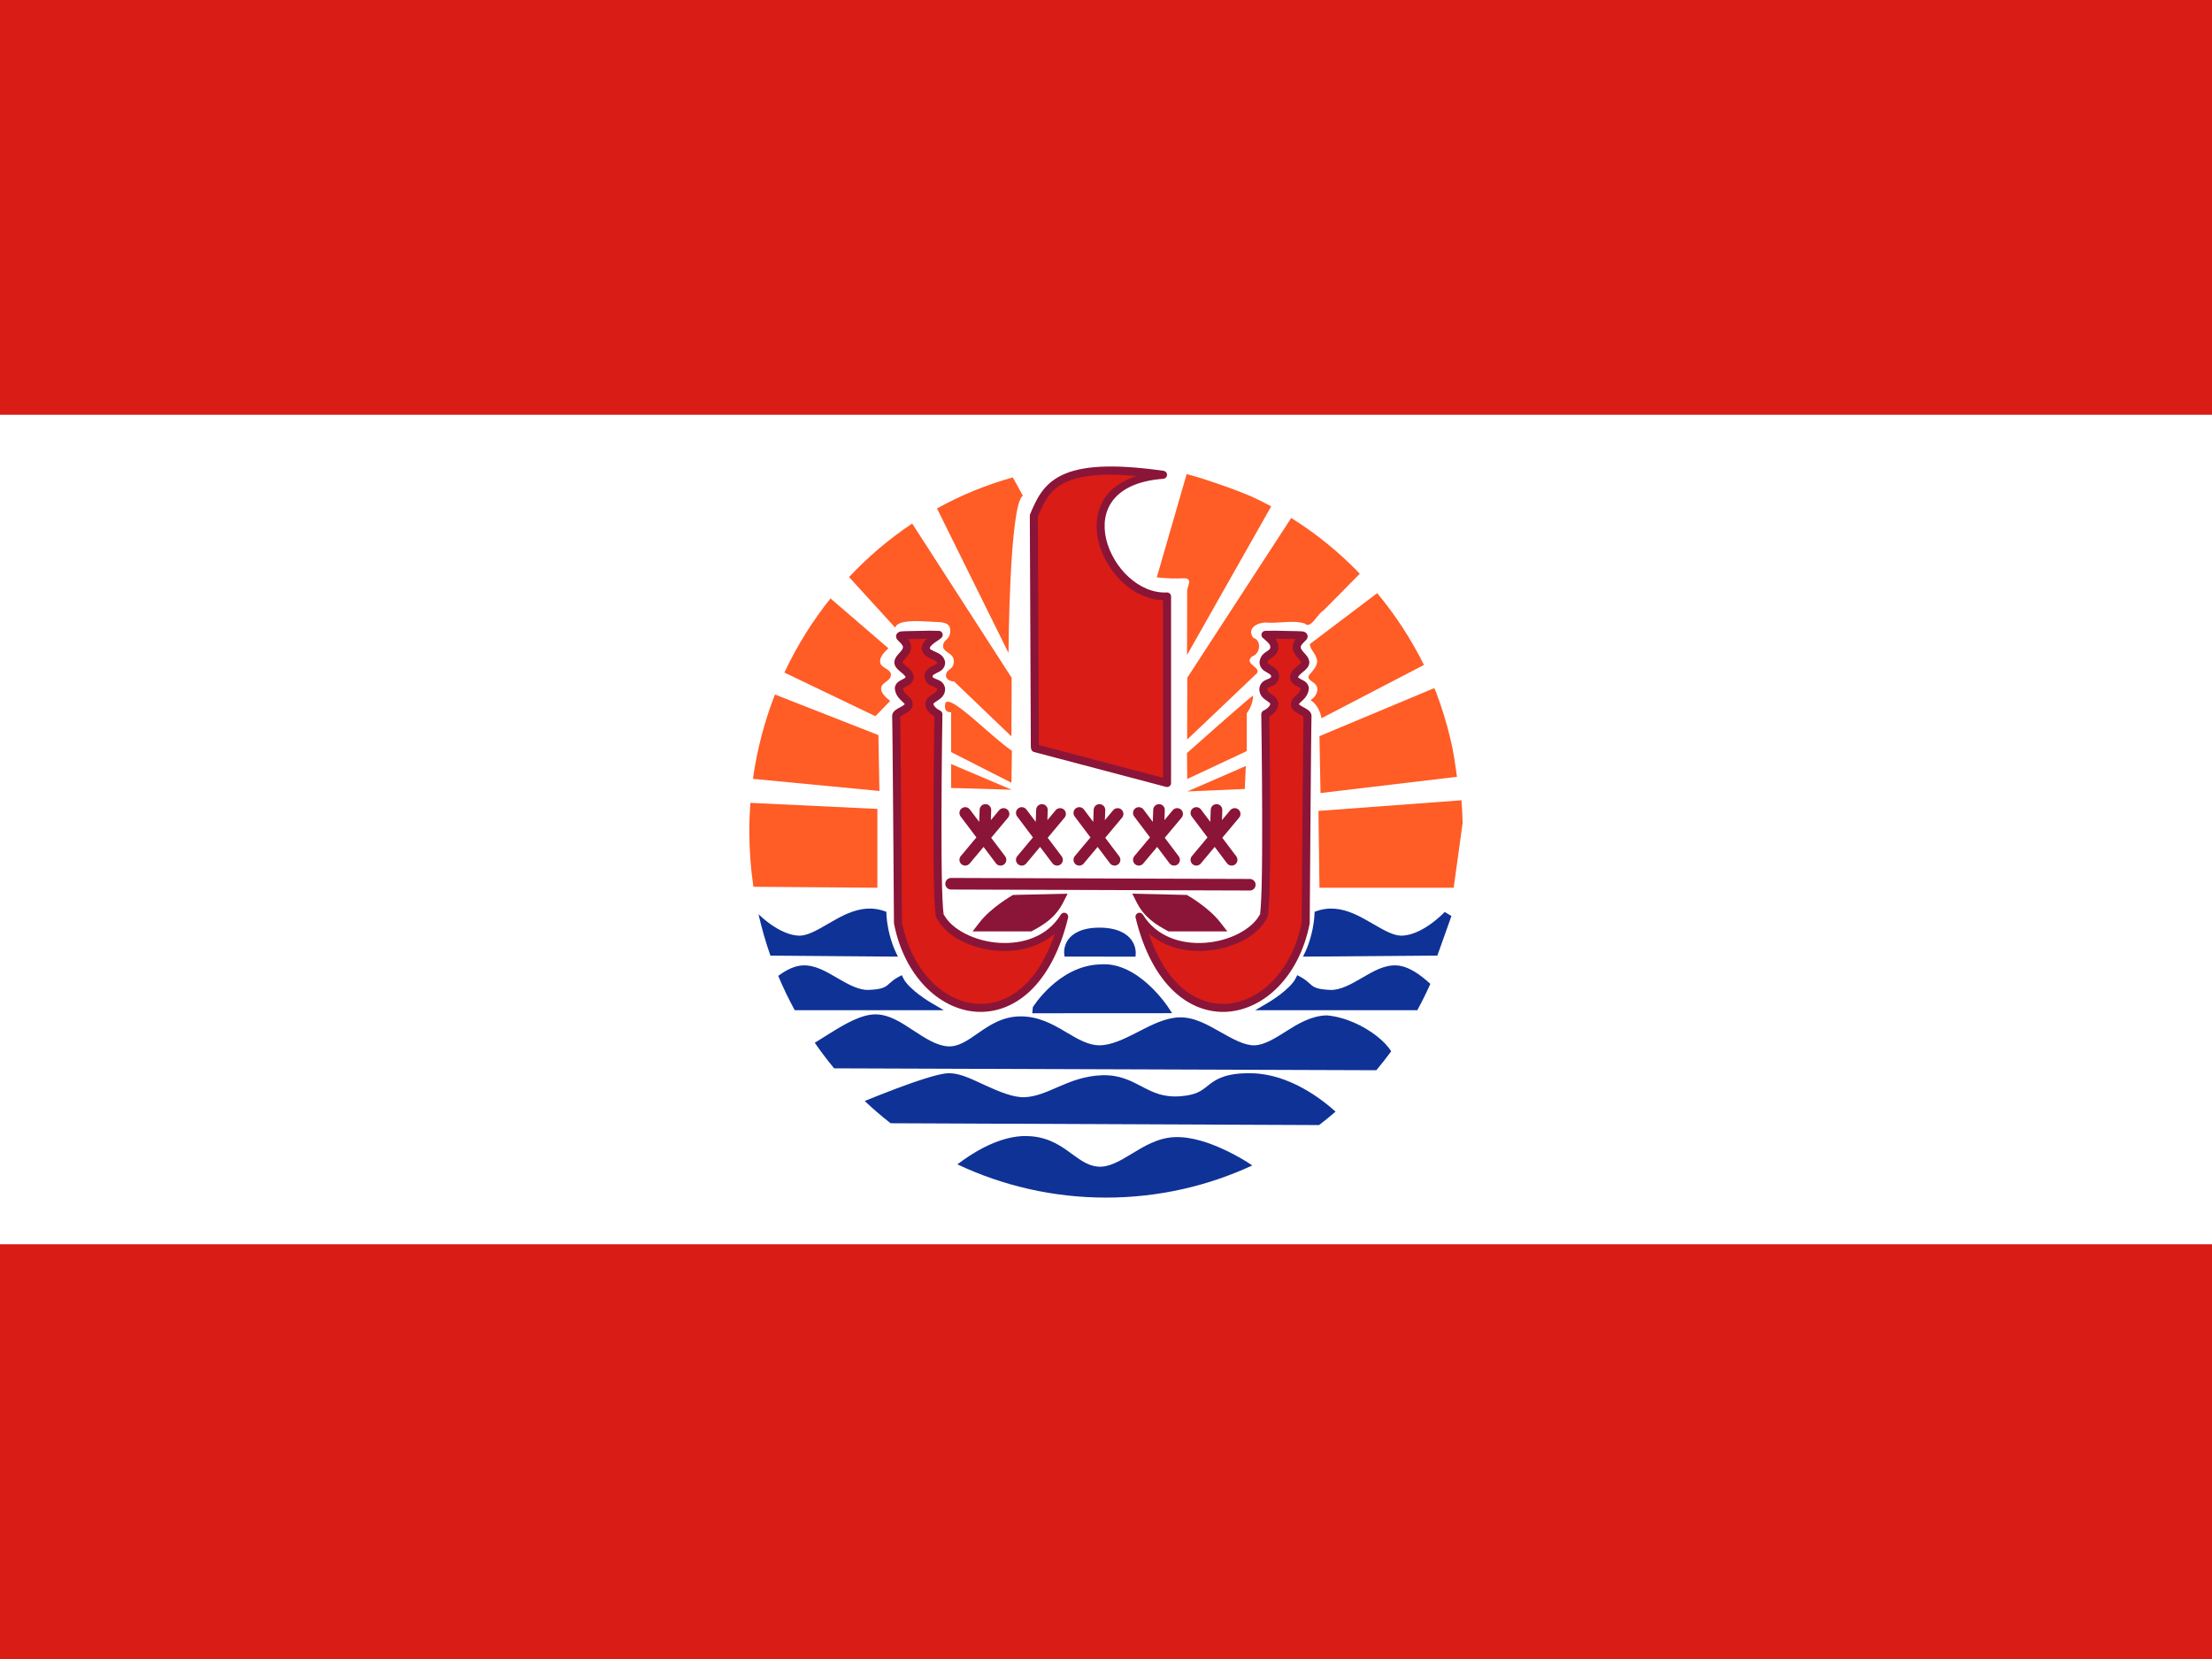
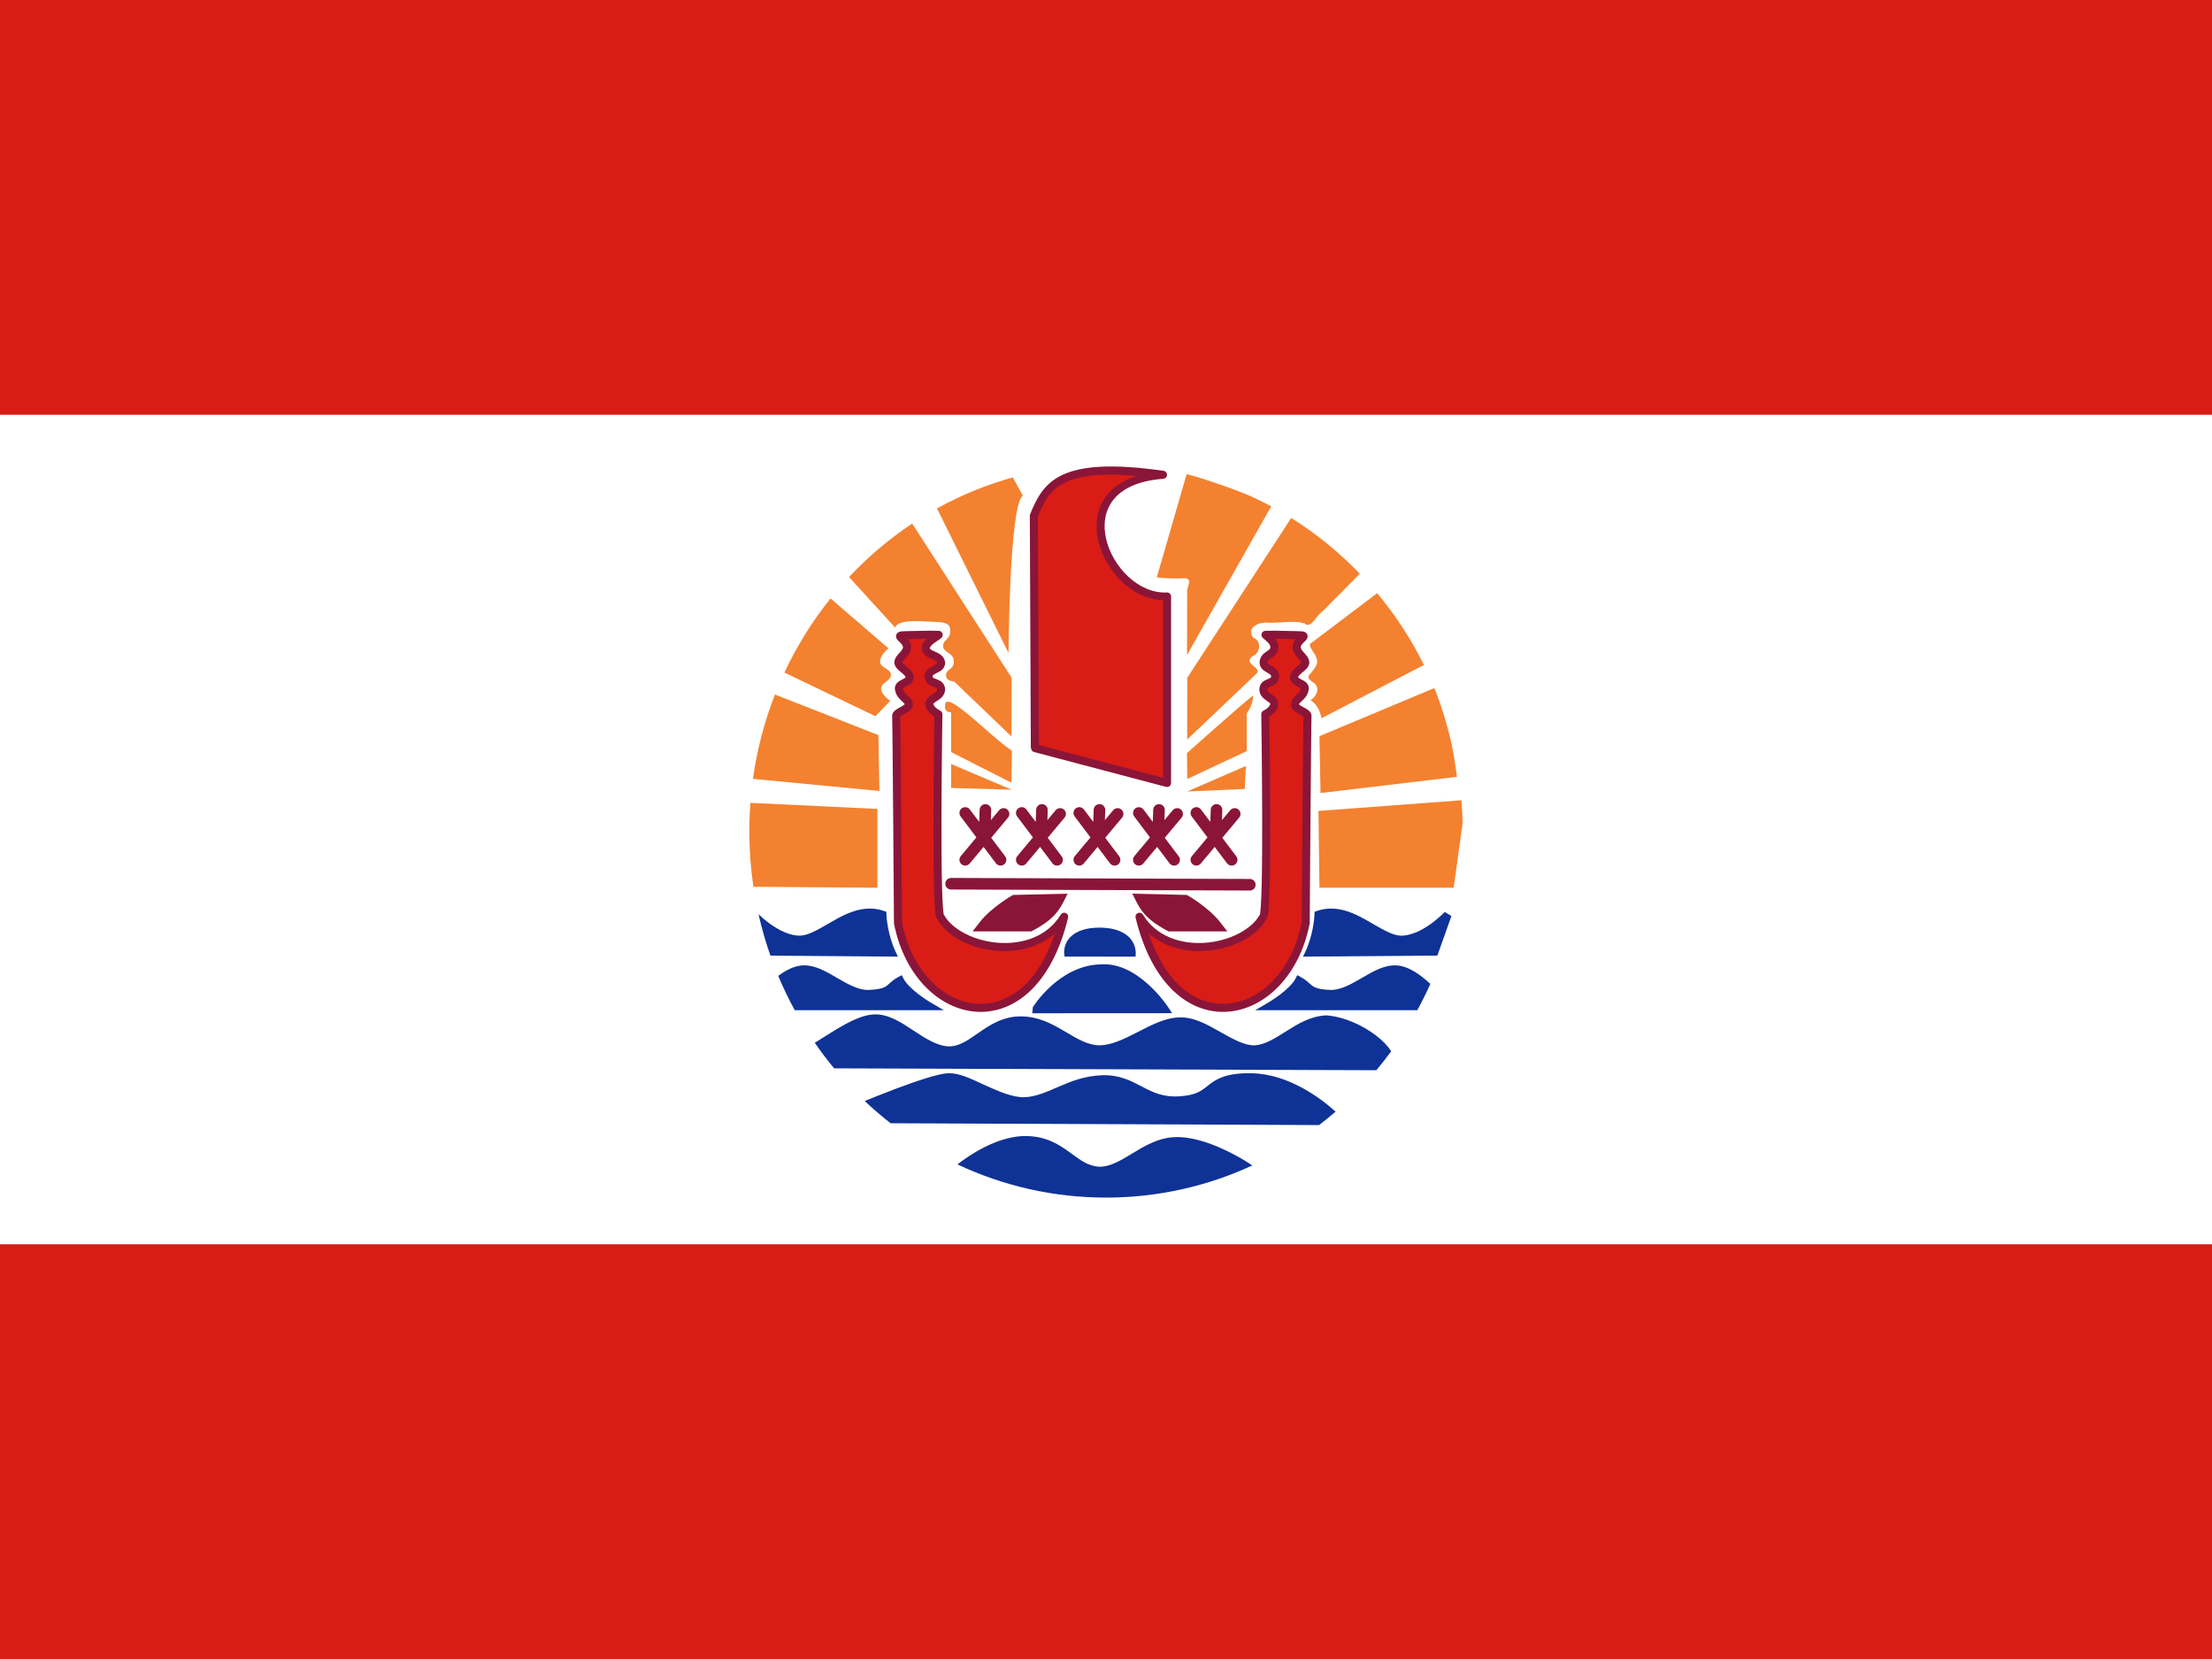
<svg xmlns="http://www.w3.org/2000/svg" width="160" height="120" viewBox="0 0 160 120" fill="none">
  <g clip-path="url(#clip0_354_495)">
    <path d="M0 0H160V120H0V0Z" fill="#D91C16" />
    <path d="M0 30H160V90H0V30Z" fill="white" />
-     <path d="M67.776 36.777L72.947 47.228C72.947 47.228 73.012 36.435 73.987 35.856L73.259 34.532C71.333 35.067 69.496 35.824 67.776 36.777Z" fill="#FF5C26" />
-     <path d="M65.98 37.87L73.176 49.025L73.158 53.264L69.015 49.296C69.015 49.296 68.425 49.274 68.427 48.858C68.429 48.623 68.552 48.527 68.684 48.425C68.834 48.308 68.994 48.184 68.994 47.838C68.994 47.494 68.774 47.344 68.569 47.204C68.387 47.08 68.217 46.964 68.217 46.727C68.217 46.497 68.324 46.393 68.442 46.279C68.582 46.144 68.735 45.996 68.735 45.603C68.735 45.017 68.197 44.999 67.447 44.974C67.274 44.969 67.09 44.962 66.898 44.949C65.876 44.877 64.873 44.946 64.751 45.398L61.415 41.74C62.785 40.279 64.316 38.979 65.98 37.87Z" fill="#FF5C26" />
-     <path d="M85.833 34.298L83.674 41.761C84.347 41.841 85.027 41.862 85.704 41.825C86.118 41.86 86.031 42.135 85.944 42.414C85.902 42.545 85.861 42.677 85.871 42.785L85.862 47.377C87.891 43.793 89.92 40.209 91.949 36.626C91.468 36.367 90.979 36.124 90.481 35.896C89.53 35.491 88.554 35.146 87.574 34.82C87.079 34.646 86.578 34.492 86.072 34.356C85.992 34.337 85.912 34.317 85.833 34.298Z" fill="#FF5C26" />
-     <path d="M93.397 37.466L85.88 49.021L85.871 53.492C86.51 52.884 87.15 52.277 87.79 51.671L87.792 51.669L87.795 51.666C88.838 50.678 89.88 49.69 90.918 48.696C91.06 48.495 90.874 48.34 90.684 48.181C90.448 47.984 90.205 47.78 90.572 47.476C91.173 47.287 91.275 46.315 90.642 46.129C90.121 45.363 91.114 44.957 91.74 45.041C92.057 45.055 92.377 45.034 92.698 45.013C93.259 44.976 93.82 44.939 94.362 45.093C94.663 45.381 94.949 45.021 95.236 44.659C95.397 44.456 95.559 44.253 95.724 44.162L95.954 43.931C96.757 43.123 97.561 42.314 98.357 41.497C96.874 39.955 95.209 38.599 93.397 37.466Z" fill="#FF5C26" />
-     <path d="M99.616 42.904L94.744 46.589C94.749 46.794 94.868 46.972 94.987 47.151C95.077 47.286 95.167 47.421 95.21 47.568C95.412 47.993 95.083 48.375 94.809 48.693C94.771 48.736 94.735 48.778 94.701 48.819C94.536 49.046 94.746 49.192 94.938 49.326C95.012 49.378 95.083 49.428 95.129 49.48C95.49 49.85 95.175 50.43 94.791 50.645C95.254 50.922 95.488 51.441 95.59 51.951L102.999 48.097C102.07 46.227 100.932 44.485 99.616 42.904Z" fill="#FF5C26" />
-     <path d="M105.711 57.886L95.367 58.656L95.44 64.212L105.149 64.212L105.795 59.531C105.783 58.978 105.755 58.43 105.711 57.886Z" fill="#FF5C26" />
-     <path d="M54.496 64.143L63.465 64.212V58.512L54.277 58.073C54.227 58.749 54.201 59.432 54.201 60.122C54.201 61.489 54.302 62.831 54.496 64.143Z" fill="#FF5C26" />
-     <path d="M54.462 56.336L63.611 57.213L63.538 53.172L56.055 50.237C55.299 52.168 54.758 54.211 54.462 56.336Z" fill="#FF5C26" />
-     <path d="M60.073 43.287C58.764 44.922 57.641 46.72 56.738 48.647L63.318 51.804L64.392 50.696C64.392 50.696 63.7 50.225 63.735 49.792C63.741 49.577 63.908 49.452 64.078 49.324C64.256 49.191 64.437 49.054 64.443 48.812C64.45 48.591 64.254 48.468 64.056 48.344C63.862 48.222 63.666 48.1 63.662 47.882C63.61 47.407 64.267 46.898 64.267 46.898L60.073 43.287Z" fill="#FF5C26" />
-     <path d="M68.796 51.513V54.399L73.158 56.617L73.194 54.309C72.645 53.936 71.919 53.303 71.197 52.673C69.778 51.435 68.374 50.211 68.358 51.008C68.285 51.585 68.796 51.513 68.796 51.513Z" fill="#FF5C26" />
-     <path d="M68.796 56.996V55.264L73.176 57.122L68.796 56.996Z" fill="#FF5C26" />
-     <path d="M105.386 56.188C105.263 55.286 105.135 54.386 104.926 53.502C104.646 52.318 104.289 51.153 103.855 50.017C103.839 49.974 103.818 49.933 103.798 49.892C103.778 49.853 103.758 49.814 103.743 49.773L95.44 53.248L95.516 57.362L105.386 56.188Z" fill="#FF5C26" />
-     <path d="M90.04 57.068L90.113 55.408L85.879 57.248L90.04 57.068Z" fill="#FF5C26" />
-     <path d="M85.858 54.471C85.858 54.471 89.8 50.954 90.639 50.304C90.639 51.026 90.183 51.585 90.183 51.585V54.327L85.876 56.347L85.858 54.471Z" fill="#FF5C26" />
+     <path d="M67.776 36.777L72.947 47.228C72.947 47.228 73.012 36.435 73.987 35.856L73.259 34.532C71.333 35.067 69.496 35.824 67.776 36.777Z" fill="#F4812F" />
+     <path d="M65.98 37.87L73.176 49.025L73.158 53.264L69.015 49.296C69.015 49.296 68.425 49.274 68.427 48.858C68.429 48.623 68.552 48.527 68.684 48.425C68.834 48.308 68.994 48.184 68.994 47.838C68.994 47.494 68.774 47.344 68.569 47.204C68.387 47.08 68.217 46.964 68.217 46.727C68.217 46.497 68.324 46.393 68.442 46.279C68.582 46.144 68.735 45.996 68.735 45.603C68.735 45.017 68.197 44.999 67.447 44.974C67.274 44.969 67.09 44.962 66.898 44.949C65.876 44.877 64.873 44.946 64.751 45.398L61.415 41.74C62.785 40.279 64.316 38.979 65.98 37.87Z" fill="#F4812F" />
+     <path d="M85.833 34.298L83.674 41.761C84.347 41.841 85.027 41.862 85.704 41.825C86.118 41.86 86.031 42.135 85.944 42.414C85.902 42.545 85.861 42.677 85.871 42.785L85.862 47.377C87.891 43.793 89.92 40.209 91.949 36.626C91.468 36.367 90.979 36.124 90.481 35.896C89.53 35.491 88.554 35.146 87.574 34.82C87.079 34.646 86.578 34.492 86.072 34.356C85.992 34.337 85.912 34.317 85.833 34.298Z" fill="#F4812F" />
+     <path d="M93.397 37.466L85.88 49.021L85.871 53.492C86.51 52.884 87.15 52.277 87.79 51.671L87.792 51.669L87.795 51.666C88.838 50.678 89.88 49.69 90.918 48.696C91.06 48.495 90.874 48.34 90.684 48.181C90.448 47.984 90.205 47.78 90.572 47.476C91.173 47.287 91.275 46.315 90.642 46.129C90.121 45.363 91.114 44.957 91.74 45.041C92.057 45.055 92.377 45.034 92.698 45.013C93.259 44.976 93.82 44.939 94.362 45.093C94.663 45.381 94.949 45.021 95.236 44.659C95.397 44.456 95.559 44.253 95.724 44.162L95.954 43.931C96.757 43.123 97.561 42.314 98.357 41.497C96.874 39.955 95.209 38.599 93.397 37.466Z" fill="#F4812F" />
+     <path d="M99.616 42.904L94.744 46.589C94.749 46.794 94.868 46.972 94.987 47.151C95.077 47.286 95.167 47.421 95.21 47.568C95.412 47.993 95.083 48.375 94.809 48.693C94.771 48.736 94.735 48.778 94.701 48.819C94.536 49.046 94.746 49.192 94.938 49.326C95.012 49.378 95.083 49.428 95.129 49.48C95.49 49.85 95.175 50.43 94.791 50.645C95.254 50.922 95.488 51.441 95.59 51.951L102.999 48.097C102.07 46.227 100.932 44.485 99.616 42.904Z" fill="#F4812F" />
+     <path d="M105.711 57.886L95.367 58.656L95.44 64.212L105.149 64.212L105.795 59.531C105.783 58.978 105.755 58.43 105.711 57.886Z" fill="#F4812F" />
+     <path d="M54.496 64.143L63.465 64.212V58.512L54.277 58.073C54.227 58.749 54.201 59.432 54.201 60.122C54.201 61.489 54.302 62.831 54.496 64.143Z" fill="#F4812F" />
+     <path d="M54.462 56.336L63.611 57.213L63.538 53.172L56.055 50.237C55.299 52.168 54.758 54.211 54.462 56.336Z" fill="#F4812F" />
+     <path d="M60.073 43.287C58.764 44.922 57.641 46.72 56.738 48.647L63.318 51.804L64.392 50.696C64.392 50.696 63.7 50.225 63.735 49.792C63.741 49.577 63.908 49.452 64.078 49.324C64.256 49.191 64.437 49.054 64.443 48.812C64.45 48.591 64.254 48.468 64.056 48.344C63.862 48.222 63.666 48.1 63.662 47.882C63.61 47.407 64.267 46.898 64.267 46.898L60.073 43.287Z" fill="#F4812F" />
+     <path d="M68.796 51.513V54.399L73.158 56.617L73.194 54.309C72.645 53.936 71.919 53.303 71.197 52.673C69.778 51.435 68.374 50.211 68.358 51.008C68.285 51.585 68.796 51.513 68.796 51.513Z" fill="#F4812F" />
+     <path d="M68.796 56.996V55.264L73.176 57.122L68.796 56.996Z" fill="#F4812F" />
+     <path d="M105.386 56.188C105.263 55.286 105.135 54.386 104.926 53.502C104.646 52.318 104.289 51.153 103.855 50.017C103.839 49.974 103.818 49.933 103.798 49.892C103.778 49.853 103.758 49.814 103.743 49.773L95.44 53.248L95.516 57.362L105.386 56.188Z" fill="#F4812F" />
+     <path d="M90.04 57.068L90.113 55.408L85.879 57.248L90.04 57.068Z" fill="#F4812F" />
+     <path d="M85.858 54.471C85.858 54.471 89.8 50.954 90.639 50.304C90.639 51.026 90.183 51.585 90.183 51.585V54.327L85.876 56.347L85.858 54.471Z" fill="#F4812F" />
    <path d="M90.583 84.3C87.354 85.794 83.772 86.625 80.001 86.625C76.165 86.625 72.524 85.765 69.252 84.222C70.162 83.525 71.997 82.286 73.937 82.176C74.01 82.172 74.074 82.173 74.13 82.174C74.154 82.175 74.177 82.175 74.198 82.175C75.592 82.175 76.518 82.735 77.271 83.276C77.36 83.34 77.446 83.403 77.531 83.465C78.165 83.928 78.702 84.32 79.409 84.384C80.191 84.454 80.972 83.997 81.865 83.454L81.892 83.438C82.779 82.898 83.77 82.295 84.987 82.251C86.209 82.207 87.517 82.679 88.536 83.15C89.554 83.621 90.287 84.105 90.287 84.105L90.583 84.3Z" fill="#0F3296" />
    <path d="M95.413 81.379L64.418 81.247C63.77 80.741 63.145 80.204 62.547 79.639C63.031 79.44 63.87 79.102 64.78 78.759C65.49 78.492 66.245 78.222 66.914 78.013C67.583 77.804 68.152 77.653 68.562 77.632C69.303 77.593 70.122 77.973 70.985 78.374L70.987 78.375C71.093 78.424 71.201 78.474 71.308 78.523C72.29 78.972 73.306 79.395 74.115 79.363C74.9 79.332 75.623 79.018 76.435 78.666L76.602 78.593C77.484 78.212 78.478 77.813 79.738 77.775C80.965 77.739 81.789 78.171 82.551 78.57L82.646 78.62C83.435 79.032 84.171 79.394 85.417 79.292C86.523 79.201 86.892 78.908 87.333 78.558L87.334 78.557C87.394 78.51 87.455 78.461 87.519 78.412C88.06 77.999 88.8 77.594 90.557 77.632C93.269 77.689 95.613 79.51 96.606 80.407C96.218 80.743 95.82 81.067 95.413 81.379Z" fill="#0F3296" />
    <path d="M99.555 77.412L60.334 77.276C59.842 76.682 59.375 76.065 58.935 75.427C59.116 75.317 59.316 75.191 59.529 75.056C59.712 74.941 59.904 74.819 60.103 74.697C61.133 74.06 62.302 73.373 63.321 73.373C64.302 73.373 65.169 73.945 66.008 74.498L66.044 74.521C66.895 75.081 67.721 75.619 68.527 75.683C69.295 75.743 69.945 75.291 70.726 74.746L70.784 74.706C71.592 74.143 72.536 73.517 73.834 73.517C75.122 73.517 76.129 74.077 77.019 74.603L77.127 74.667C77.973 75.168 78.719 75.609 79.527 75.609C80.377 75.609 81.313 75.154 82.279 74.659L82.406 74.593C83.332 74.117 84.285 73.628 85.283 73.59C86.34 73.549 87.323 74.107 88.242 74.629L88.257 74.638C89.181 75.162 90.046 75.641 90.757 75.61C91.471 75.579 92.208 75.115 93.024 74.601L93.07 74.572C93.904 74.046 94.828 73.485 95.943 73.445L95.96 73.445L95.978 73.446C97.296 73.561 98.626 74.196 99.571 74.932C100.028 75.287 100.396 75.665 100.626 76.047C100.283 76.514 99.926 76.97 99.555 77.412Z" fill="#0F3296" />
    <path d="M55.727 69.123C55.386 68.151 55.098 67.153 54.867 66.132C55.045 66.302 55.354 66.58 55.741 66.854C56.363 67.296 57.178 67.707 57.905 67.676C58.462 67.652 59.138 67.261 59.894 66.824C60.087 66.712 60.285 66.598 60.487 66.486C61.235 66.071 62.075 65.697 62.987 65.72C63.292 65.727 63.604 65.778 63.924 65.887L64.111 65.951L64.12 66.148C64.19 67.596 64.75 68.778 64.75 68.778L64.949 69.196L55.727 69.123Z" fill="#0F3296" />
    <path d="M57.484 73.07C57.046 72.268 56.648 71.44 56.291 70.589C56.838 70.181 57.444 69.859 58.061 69.83C58.927 69.79 59.716 70.249 60.476 70.692L60.585 70.756C61.379 71.217 62.141 71.635 62.847 71.603C63.643 71.568 63.922 71.454 64.124 71.314C64.192 71.266 64.258 71.207 64.332 71.139C64.48 71.006 64.662 70.841 64.966 70.677L65.227 70.536L65.362 70.802C65.541 71.155 66.039 71.617 66.492 71.957C66.945 72.297 67.343 72.53 67.343 72.53L68.267 73.07H57.484Z" fill="#0F3296" />
    <path d="M103.461 71.167C103.171 71.816 102.856 72.45 102.518 73.07H90.793L91.718 72.53C91.718 72.53 92.116 72.297 92.569 71.957C93.022 71.617 93.521 71.155 93.699 70.802L93.834 70.536L94.096 70.677C94.399 70.841 94.581 71.006 94.728 71.139C94.803 71.207 94.868 71.266 94.936 71.314C95.139 71.454 95.418 71.568 96.214 71.603C96.92 71.635 97.683 71.217 98.476 70.756L98.585 70.692C99.345 70.249 100.134 69.79 101 69.83C101.892 69.872 102.759 70.524 103.461 71.167Z" fill="#0F3296" />
    <path d="M95.275 65.887C95.595 65.778 95.907 65.727 96.212 65.72C97.125 65.697 97.964 66.071 98.712 66.486C98.914 66.598 99.111 66.712 99.304 66.823C100.06 67.261 100.737 67.652 101.294 67.676C102.022 67.707 102.837 67.296 103.459 66.854C104.081 66.412 104.501 65.964 104.501 65.964L104.986 66.258L103.968 69.119L94.25 69.196L94.45 68.778C94.45 68.778 95.009 67.596 95.079 66.148L95.088 65.951L95.275 65.887Z" fill="#0F3296" />
    <path d="M79.582 69.757C78.064 69.8 76.845 70.581 76.012 71.337C75.595 71.716 75.271 72.09 75.051 72.372C74.831 72.653 74.709 72.85 74.709 72.85L74.665 73.292L84.78 73.286L84.486 72.838C84.486 72.838 83.949 72.017 83.079 71.225C82.21 70.434 80.986 69.64 79.582 69.757Z" fill="#0F3296" />
    <path d="M79.526 67.099C78.261 67.099 77.577 67.517 77.253 67.98C76.93 68.443 76.974 68.931 76.974 68.931L77 69.193L82.138 69.196L82.151 68.92C82.151 68.92 82.171 68.432 81.829 67.974C81.487 67.515 80.791 67.099 79.526 67.099Z" fill="#0F3296" />
    <path d="M73.276 64.733L77.224 64.642L76.908 65.266C76.346 66.377 75.502 66.883 74.689 67.322L74.596 67.371H70.349L70.875 66.695C71.695 65.643 73.181 64.789 73.181 64.789L73.276 64.733Z" fill="#8A1538" />
    <path d="M82.218 65.266L81.902 64.642L85.85 64.733L85.944 64.789C85.944 64.789 87.431 65.643 88.25 66.696L88.777 67.371H84.53L84.436 67.322C83.624 66.883 82.779 66.377 82.218 65.266Z" fill="#8A1538" />
    <path d="M68.796 63.504C68.741 63.504 68.687 63.515 68.636 63.536C68.585 63.557 68.539 63.587 68.5 63.626C68.461 63.665 68.43 63.711 68.408 63.762C68.387 63.812 68.376 63.867 68.376 63.922C68.376 63.977 68.386 64.031 68.407 64.082C68.428 64.133 68.459 64.179 68.498 64.218C68.536 64.257 68.582 64.288 68.633 64.31C68.684 64.331 68.738 64.342 68.793 64.342L90.402 64.414C90.457 64.414 90.511 64.404 90.562 64.383C90.613 64.362 90.659 64.331 90.698 64.293C90.738 64.254 90.769 64.208 90.79 64.157C90.811 64.106 90.822 64.052 90.822 63.997C90.822 63.942 90.812 63.887 90.791 63.837C90.77 63.786 90.739 63.739 90.701 63.7C90.662 63.661 90.616 63.63 90.565 63.609C90.514 63.588 90.46 63.577 90.405 63.577L68.796 63.504Z" fill="#8A1538" />
    <path d="M70.992 58.277C71.073 58.202 71.181 58.161 71.292 58.165C71.347 58.167 71.401 58.179 71.451 58.202C71.501 58.225 71.546 58.257 71.584 58.297C71.621 58.337 71.65 58.385 71.67 58.436C71.689 58.488 71.698 58.542 71.696 58.597L71.671 59.322L72.27 58.605C72.342 58.52 72.444 58.467 72.554 58.457C72.665 58.447 72.775 58.481 72.86 58.552C72.902 58.587 72.937 58.631 72.962 58.679C72.988 58.728 73.004 58.782 73.008 58.836C73.013 58.891 73.007 58.946 72.991 58.999C72.975 59.051 72.948 59.1 72.913 59.142L71.695 60.599L72.707 61.941C72.773 62.03 72.802 62.142 72.787 62.252C72.771 62.361 72.713 62.461 72.624 62.528C72.536 62.595 72.424 62.623 72.314 62.608C72.204 62.593 72.105 62.534 72.038 62.446L71.144 61.259L70.139 62.461C70.103 62.503 70.06 62.538 70.011 62.563C69.963 62.589 69.909 62.605 69.855 62.609C69.8 62.614 69.745 62.608 69.692 62.592C69.64 62.576 69.591 62.549 69.549 62.514C69.507 62.478 69.472 62.435 69.446 62.386C69.421 62.338 69.405 62.285 69.4 62.23C69.395 62.175 69.401 62.12 69.418 62.067C69.434 62.015 69.461 61.966 69.496 61.924L70.626 60.572L69.483 59.055C69.416 58.966 69.387 58.854 69.403 58.745C69.418 58.635 69.476 58.535 69.565 58.468C69.609 58.435 69.659 58.411 69.712 58.397C69.766 58.383 69.821 58.38 69.876 58.388C69.985 58.403 70.085 58.462 70.151 58.55L70.829 59.449L70.859 58.569C70.863 58.458 70.911 58.353 70.992 58.277Z" fill="#8A1538" />
    <path d="M75.081 58.277C75.162 58.202 75.27 58.161 75.381 58.165C75.436 58.167 75.49 58.179 75.54 58.202C75.59 58.225 75.635 58.257 75.672 58.297C75.71 58.337 75.739 58.385 75.759 58.436C75.778 58.488 75.787 58.542 75.785 58.597L75.76 59.322L76.359 58.605C76.43 58.52 76.533 58.467 76.643 58.457C76.754 58.447 76.864 58.481 76.949 58.552C76.991 58.587 77.026 58.631 77.051 58.679C77.077 58.728 77.092 58.782 77.097 58.836C77.102 58.891 77.096 58.946 77.08 58.999C77.063 59.051 77.037 59.1 77.001 59.142L75.784 60.599L76.795 61.941C76.862 62.03 76.891 62.142 76.876 62.252C76.86 62.361 76.802 62.461 76.713 62.528C76.624 62.595 76.513 62.623 76.403 62.608C76.293 62.593 76.194 62.534 76.127 62.446L75.232 61.259L74.228 62.461C74.192 62.503 74.149 62.538 74.1 62.563C74.052 62.589 73.998 62.605 73.944 62.609C73.889 62.614 73.834 62.608 73.781 62.592C73.728 62.576 73.68 62.549 73.638 62.514C73.595 62.478 73.561 62.435 73.535 62.386C73.51 62.338 73.494 62.285 73.489 62.23C73.484 62.175 73.49 62.12 73.506 62.067C73.523 62.015 73.549 61.966 73.585 61.924L74.715 60.572L73.572 59.055C73.505 58.966 73.476 58.854 73.491 58.745C73.507 58.635 73.565 58.535 73.654 58.468C73.698 58.435 73.748 58.411 73.801 58.397C73.854 58.383 73.91 58.38 73.964 58.388C74.074 58.403 74.174 58.462 74.24 58.55L74.917 59.449L74.948 58.569C74.952 58.458 75 58.353 75.081 58.277Z" fill="#8A1538" />
    <path d="M79.241 58.277C79.323 58.202 79.43 58.161 79.541 58.165C79.596 58.167 79.65 58.179 79.7 58.202C79.75 58.225 79.796 58.257 79.833 58.297C79.871 58.337 79.9 58.385 79.919 58.436C79.939 58.488 79.948 58.542 79.946 58.597L79.92 59.322L80.52 58.605C80.591 58.52 80.693 58.467 80.804 58.457C80.914 58.447 81.024 58.481 81.109 58.552C81.151 58.587 81.186 58.631 81.212 58.679C81.237 58.728 81.253 58.782 81.258 58.836C81.263 58.891 81.257 58.946 81.24 58.999C81.224 59.051 81.197 59.1 81.162 59.142L79.944 60.599L80.956 61.941C81.023 62.03 81.052 62.142 81.036 62.252C81.021 62.362 80.962 62.461 80.874 62.528C80.785 62.595 80.674 62.623 80.564 62.608C80.454 62.593 80.354 62.534 80.287 62.446L79.393 61.259L78.388 62.461C78.353 62.503 78.31 62.538 78.261 62.563C78.212 62.589 78.159 62.605 78.104 62.609C78.049 62.614 77.994 62.608 77.942 62.592C77.889 62.576 77.84 62.549 77.798 62.514C77.756 62.478 77.721 62.435 77.696 62.386C77.67 62.338 77.654 62.285 77.65 62.23C77.645 62.175 77.651 62.12 77.667 62.067C77.683 62.015 77.71 61.966 77.745 61.924L78.876 60.572L77.732 59.055C77.665 58.966 77.636 58.855 77.652 58.745C77.667 58.635 77.726 58.535 77.814 58.468C77.858 58.435 77.908 58.411 77.962 58.397C78.015 58.383 78.07 58.38 78.125 58.388C78.235 58.403 78.334 58.462 78.401 58.55L79.078 59.449L79.109 58.569C79.112 58.458 79.16 58.353 79.241 58.277Z" fill="#8A1538" />
    <path d="M83.548 58.277C83.629 58.202 83.737 58.161 83.848 58.165C83.903 58.167 83.957 58.179 84.007 58.202C84.057 58.225 84.102 58.257 84.14 58.297C84.177 58.337 84.207 58.385 84.226 58.436C84.245 58.488 84.254 58.542 84.252 58.597L84.227 59.322L84.827 58.605C84.898 58.52 85 58.467 85.11 58.457C85.221 58.447 85.331 58.481 85.416 58.552C85.458 58.587 85.493 58.631 85.519 58.679C85.544 58.728 85.56 58.782 85.565 58.836C85.57 58.891 85.564 58.946 85.547 58.999C85.531 59.051 85.504 59.1 85.469 59.142L84.251 60.599L85.263 61.941C85.329 62.03 85.358 62.142 85.343 62.252C85.328 62.361 85.269 62.461 85.18 62.528C85.092 62.595 84.98 62.623 84.87 62.608C84.76 62.593 84.661 62.534 84.594 62.446L83.7 61.259L82.695 62.461C82.659 62.503 82.616 62.538 82.568 62.563C82.519 62.589 82.466 62.605 82.411 62.609C82.356 62.614 82.301 62.608 82.248 62.592C82.196 62.576 82.147 62.549 82.105 62.514C82.063 62.478 82.028 62.435 82.002 62.386C81.977 62.338 81.961 62.285 81.956 62.23C81.951 62.175 81.957 62.12 81.974 62.067C81.99 62.015 82.017 61.966 82.052 61.924L83.182 60.572L82.039 59.055C81.972 58.966 81.943 58.854 81.959 58.745C81.974 58.635 82.032 58.535 82.121 58.468C82.165 58.435 82.215 58.411 82.268 58.397C82.322 58.383 82.377 58.38 82.432 58.388C82.541 58.403 82.641 58.462 82.708 58.55L83.385 59.449L83.415 58.569C83.419 58.458 83.467 58.353 83.548 58.277Z" fill="#8A1538" />
    <path d="M87.709 58.277C87.79 58.202 87.898 58.161 88.009 58.165C88.064 58.167 88.118 58.179 88.168 58.202C88.218 58.225 88.263 58.257 88.301 58.297C88.338 58.337 88.368 58.385 88.387 58.436C88.406 58.488 88.415 58.542 88.413 58.597L88.388 59.322L88.988 58.605C89.059 58.52 89.161 58.467 89.272 58.457C89.382 58.447 89.492 58.481 89.577 58.552C89.619 58.587 89.654 58.631 89.68 58.679C89.705 58.728 89.721 58.782 89.726 58.836C89.731 58.891 89.725 58.946 89.708 58.999C89.692 59.051 89.665 59.1 89.63 59.142L88.412 60.599L89.424 61.941C89.491 62.03 89.519 62.142 89.504 62.252C89.489 62.361 89.43 62.461 89.342 62.528C89.253 62.595 89.141 62.623 89.031 62.608C88.921 62.593 88.822 62.534 88.755 62.446L87.861 61.259L86.856 62.461C86.821 62.503 86.777 62.538 86.729 62.563C86.68 62.589 86.627 62.605 86.572 62.609C86.517 62.614 86.462 62.608 86.409 62.592C86.357 62.576 86.308 62.549 86.266 62.514C86.224 62.478 86.189 62.435 86.163 62.386C86.138 62.338 86.122 62.285 86.117 62.23C86.112 62.175 86.118 62.12 86.135 62.067C86.151 62.015 86.178 61.966 86.213 61.924L87.343 60.572L86.2 59.055C86.133 58.966 86.104 58.854 86.12 58.745C86.135 58.635 86.194 58.535 86.282 58.468C86.326 58.435 86.376 58.411 86.43 58.397C86.483 58.383 86.538 58.38 86.593 58.388C86.703 58.403 86.802 58.462 86.869 58.55L87.546 59.449L87.576 58.569C87.58 58.458 87.628 58.353 87.709 58.277Z" fill="#8A1538" />
    <path d="M74.853 54.111L84.417 56.637V43.144C80.036 43.361 76.386 34.92 84.125 34.343C76.532 33.26 75.656 35.208 74.78 37.301L74.853 54.111Z" fill="#D91C16" />
    <path d="M79.566 33.763C78.375 33.827 77.491 34.042 76.808 34.37C75.442 35.026 74.951 36.141 74.513 37.189C74.498 37.225 74.49 37.263 74.49 37.302L74.563 54.112L74.58 54.095C74.575 54.16 74.593 54.224 74.628 54.277C74.664 54.331 74.717 54.371 74.778 54.391L84.343 56.917C84.385 56.928 84.43 56.929 84.474 56.921C84.517 56.912 84.558 56.893 84.593 56.866C84.629 56.839 84.657 56.805 84.677 56.765C84.696 56.725 84.706 56.681 84.706 56.637V43.144C84.706 43.105 84.698 43.066 84.683 43.03C84.667 42.994 84.645 42.961 84.616 42.934C84.588 42.907 84.554 42.886 84.517 42.873C84.48 42.859 84.441 42.853 84.402 42.855C83.401 42.904 82.424 42.458 81.631 41.728C80.837 40.999 80.24 39.991 80.008 38.977C79.776 37.963 79.902 36.96 80.518 36.17C81.134 35.38 82.265 34.772 84.146 34.632C84.217 34.626 84.284 34.594 84.333 34.543C84.382 34.492 84.411 34.424 84.413 34.352C84.416 34.281 84.392 34.211 84.346 34.157C84.3 34.102 84.236 34.066 84.165 34.056C82.254 33.783 80.757 33.698 79.566 33.763ZM79.603 34.345C80.318 34.306 81.218 34.348 82.214 34.432C81.259 34.746 80.53 35.213 80.061 35.814C79.322 36.762 79.183 37.964 79.444 39.106C79.705 40.248 80.357 41.345 81.239 42.155C82.043 42.895 83.052 43.376 84.126 43.413V56.26L75.141 53.888L75.07 37.368C75.499 36.344 75.888 35.454 77.059 34.892C77.653 34.607 78.467 34.407 79.603 34.345Z" fill="#8A1538" />
    <path d="M76.978 66.307C74.898 69.712 69.337 68.702 68.037 66.325C67.647 66.216 67.877 51.659 67.877 51.659C67.877 51.659 67.256 51.379 67.227 50.932C67.199 50.48 68.072 50.439 68.072 49.86C68.072 49.282 67.18 49.509 67.162 48.927C67.166 48.37 68.115 48.447 68.072 47.933C68.022 47.353 67.01 47.439 66.967 46.905C66.934 46.48 67.691 46.11 67.901 45.919L67.195 45.909L65.602 45.941C64.47 45.943 65.621 46.185 65.605 46.83C65.595 47.252 65.031 47.532 64.981 47.899C64.963 48.275 65.787 48.539 65.797 48.991C65.807 49.394 64.988 49.421 65.017 49.796C65.068 50.429 65.743 50.569 65.733 50.953C65.722 51.336 64.825 51.482 64.822 51.787C64.854 52.379 64.952 66.756 64.952 66.756C66.382 74.08 74.638 75.943 76.978 66.307Z" fill="#D91C16" />
    <path d="M67.188 45.62L65.596 45.652L65.601 45.651C65.455 45.651 65.342 45.656 65.247 45.666C65.153 45.675 65.08 45.676 64.971 45.746C64.916 45.782 64.847 45.854 64.823 45.948C64.799 46.043 64.824 46.126 64.847 46.176C64.894 46.276 64.939 46.31 64.982 46.352C65.154 46.52 65.319 46.673 65.315 46.823C65.315 46.823 65.315 46.823 65.315 46.824C65.313 46.907 65.234 47.031 65.09 47.194C64.946 47.357 64.737 47.542 64.693 47.86C64.692 47.868 64.691 47.877 64.691 47.885C64.681 48.087 64.782 48.244 64.882 48.357C64.981 48.469 65.092 48.557 65.193 48.64C65.294 48.724 65.385 48.803 65.44 48.869C65.494 48.934 65.507 48.972 65.507 48.998C65.507 49 65.522 48.983 65.485 49.015C65.448 49.047 65.365 49.096 65.266 49.147C65.166 49.199 65.052 49.253 64.94 49.348C64.829 49.443 64.712 49.62 64.728 49.819C64.761 50.236 65.016 50.508 65.2 50.68C65.292 50.766 65.368 50.835 65.407 50.882C65.445 50.929 65.442 50.934 65.442 50.945C65.443 50.928 65.452 50.935 65.399 50.98C65.345 51.026 65.246 51.084 65.136 51.144C65.025 51.204 64.905 51.265 64.791 51.349C64.677 51.433 64.534 51.567 64.532 51.785C64.532 51.791 64.532 51.797 64.532 51.803C64.535 51.85 64.541 52.155 64.546 52.604C64.552 53.053 64.559 53.663 64.566 54.378C64.579 55.809 64.594 57.662 64.609 59.496C64.637 63.164 64.662 66.758 64.662 66.758C64.662 66.776 64.664 66.794 64.667 66.812C65.402 70.572 67.907 72.993 70.603 73.181C71.951 73.275 73.334 72.798 74.511 71.683C75.688 70.568 76.664 68.824 77.259 66.375C77.275 66.308 77.267 66.237 77.235 66.176C77.204 66.114 77.152 66.066 77.088 66.04C77.024 66.013 76.953 66.011 76.888 66.032C76.822 66.053 76.766 66.097 76.73 66.156C75.757 67.749 73.97 68.314 72.234 68.195C70.498 68.076 68.865 67.237 68.29 66.186C68.285 66.181 68.279 66.177 68.274 66.173C68.272 66.168 68.263 66.138 68.255 66.092C68.239 65.997 68.221 65.841 68.206 65.642C68.176 65.243 68.153 64.668 68.136 63.981C68.103 62.606 68.096 60.777 68.1 58.952C68.109 55.302 68.167 51.664 68.167 51.664C68.168 51.607 68.152 51.551 68.122 51.504C68.091 51.456 68.048 51.418 67.996 51.395C67.996 51.395 67.87 51.338 67.743 51.236C67.615 51.135 67.522 51.008 67.516 50.914C67.515 50.894 67.507 50.904 67.55 50.862C67.593 50.82 67.686 50.759 67.796 50.687C67.907 50.615 68.038 50.531 68.153 50.4C68.269 50.269 68.362 50.078 68.362 49.861C68.362 49.642 68.251 49.44 68.116 49.329C67.981 49.218 67.842 49.169 67.73 49.125C67.617 49.081 67.531 49.041 67.494 49.012C67.46 48.984 67.457 48.981 67.455 48.924C67.456 48.875 67.46 48.865 67.505 48.826C67.552 48.784 67.647 48.731 67.763 48.674C67.878 48.617 68.013 48.557 68.141 48.444C68.268 48.33 68.378 48.125 68.361 47.909C68.361 47.908 68.361 47.908 68.361 47.908C68.341 47.679 68.208 47.491 68.065 47.377C67.921 47.262 67.768 47.197 67.635 47.137C67.501 47.077 67.385 47.023 67.324 46.977C67.263 46.932 67.26 46.924 67.257 46.882C67.255 46.865 67.261 46.83 67.305 46.767C67.35 46.704 67.43 46.626 67.524 46.551C67.712 46.4 67.932 46.283 68.096 46.134C68.139 46.095 68.169 46.044 68.183 45.987C68.196 45.931 68.192 45.871 68.172 45.817C68.151 45.763 68.115 45.716 68.067 45.682C68.02 45.649 67.963 45.63 67.905 45.63L67.198 45.62C67.195 45.62 67.192 45.62 67.188 45.62ZM67.059 46.202C66.98 46.273 66.899 46.34 66.834 46.43C66.74 46.562 66.663 46.733 66.678 46.928C66.678 46.928 66.678 46.928 66.678 46.928C66.696 47.153 66.835 47.335 66.977 47.442C67.119 47.548 67.268 47.608 67.399 47.666C67.529 47.725 67.641 47.78 67.703 47.83C67.765 47.879 67.777 47.898 67.782 47.958C67.786 47.996 67.793 47.977 67.755 48.01C67.717 48.044 67.623 48.097 67.506 48.154C67.389 48.212 67.25 48.276 67.119 48.393C66.989 48.509 66.874 48.703 66.873 48.925C66.873 48.928 66.873 48.932 66.873 48.935C66.879 49.156 66.994 49.352 67.13 49.462C67.266 49.572 67.405 49.62 67.518 49.664C67.63 49.709 67.715 49.749 67.748 49.776C67.781 49.803 67.782 49.791 67.782 49.861C67.782 49.932 67.766 49.963 67.719 50.017C67.671 50.071 67.585 50.133 67.481 50.2C67.377 50.268 67.257 50.337 67.144 50.448C67.031 50.559 66.925 50.744 66.938 50.95C66.938 50.95 66.938 50.95 66.938 50.951C66.96 51.304 67.193 51.54 67.383 51.691C67.485 51.772 67.514 51.777 67.585 51.816C67.583 51.973 67.529 55.376 67.521 58.95C67.516 60.778 67.524 62.609 67.557 63.994C67.574 64.687 67.597 65.267 67.629 65.685C67.644 65.894 67.662 66.062 67.685 66.192C67.696 66.258 67.707 66.312 67.728 66.371C67.739 66.4 67.751 66.431 67.778 66.471C67.781 66.476 67.797 66.482 67.801 66.488C68.536 67.799 70.317 68.645 72.195 68.773C73.647 68.873 75.174 68.508 76.31 67.519C75.741 69.2 74.977 70.443 74.113 71.262C73.039 72.279 71.83 72.685 70.643 72.603C68.274 72.437 65.942 70.271 65.242 66.719C65.241 66.685 65.217 63.142 65.189 59.492C65.174 57.657 65.159 55.804 65.145 54.373C65.138 53.657 65.132 53.047 65.126 52.597C65.121 52.156 65.117 51.896 65.112 51.79C65.111 51.855 65.081 51.856 65.136 51.815C65.192 51.774 65.297 51.717 65.412 51.654C65.528 51.591 65.655 51.523 65.773 51.423C65.89 51.324 66.016 51.169 66.022 50.961C66.027 50.779 65.943 50.623 65.857 50.516C65.77 50.41 65.676 50.332 65.595 50.256C65.437 50.109 65.338 49.992 65.315 49.79C65.349 49.761 65.433 49.714 65.533 49.662C65.634 49.609 65.752 49.551 65.865 49.453C65.978 49.355 66.091 49.184 66.087 48.985V48.984C66.082 48.784 65.988 48.62 65.885 48.498C65.783 48.375 65.666 48.279 65.562 48.194C65.459 48.108 65.367 48.03 65.316 47.973C65.274 47.926 65.278 47.922 65.278 47.924C65.291 47.87 65.378 47.744 65.525 47.577C65.678 47.403 65.886 47.176 65.894 46.838C65.901 46.578 65.796 46.381 65.675 46.23L67.059 46.202ZM68.114 66.046C68.209 66.072 68.244 66.126 68.259 66.148C68.272 66.167 68.272 66.17 68.272 66.171C68.236 66.112 68.18 66.067 68.114 66.046Z" fill="#8A1538" />
    <path d="M82.42 66.307C84.5 69.712 90.061 68.702 91.361 66.325C91.751 66.216 91.52 51.659 91.52 51.659C91.52 51.659 92.142 51.379 92.17 50.932C92.199 50.48 91.38 50.439 91.38 49.86C91.38 49.282 92.217 49.509 92.235 48.927C92.231 48.37 91.356 48.411 91.398 47.897C91.448 47.317 92.136 47.385 92.175 46.851C92.207 46.391 91.743 46.11 91.533 45.919L92.203 45.909L93.795 45.941C94.927 45.943 93.776 46.185 93.793 46.83C93.803 47.252 94.366 47.532 94.417 47.899C94.435 48.275 93.611 48.539 93.6 48.991C93.591 49.394 94.41 49.421 94.38 49.796C94.329 50.429 93.655 50.569 93.665 50.953C93.675 51.336 94.573 51.482 94.575 51.787C94.544 52.379 94.445 66.756 94.445 66.756C93.015 74.08 84.76 75.943 82.42 66.307Z" fill="#D91C16" />
    <path d="M92.199 45.62L91.528 45.63C91.47 45.631 91.414 45.649 91.367 45.682C91.319 45.716 91.283 45.763 91.262 45.817C91.242 45.871 91.238 45.931 91.251 45.987C91.265 46.044 91.295 46.095 91.338 46.134C91.601 46.373 91.904 46.572 91.886 46.83C91.881 46.901 91.867 46.923 91.83 46.963C91.793 47.004 91.723 47.054 91.63 47.116C91.537 47.178 91.421 47.253 91.316 47.375C91.211 47.496 91.127 47.67 91.11 47.872C91.11 47.872 91.11 47.873 91.11 47.873C91.093 48.083 91.188 48.282 91.305 48.4C91.422 48.519 91.548 48.585 91.655 48.647C91.761 48.708 91.847 48.763 91.891 48.807C91.934 48.85 91.942 48.867 91.944 48.924C91.941 48.986 91.935 48.991 91.905 49.017C91.873 49.044 91.795 49.083 91.689 49.127C91.583 49.172 91.449 49.221 91.32 49.335C91.191 49.448 91.091 49.646 91.091 49.861C91.091 50.074 91.176 50.262 91.284 50.393C91.393 50.524 91.517 50.61 91.621 50.682C91.725 50.754 91.81 50.814 91.849 50.855C91.888 50.895 91.883 50.888 91.881 50.913C91.875 51.008 91.782 51.135 91.655 51.236C91.527 51.338 91.402 51.395 91.402 51.395C91.35 51.418 91.306 51.456 91.276 51.504C91.246 51.551 91.23 51.607 91.231 51.664C91.231 51.664 91.288 55.302 91.297 58.952C91.302 60.777 91.294 62.606 91.261 63.981C91.244 64.668 91.221 65.242 91.191 65.641C91.176 65.841 91.158 65.997 91.142 66.092C91.134 66.138 91.125 66.168 91.124 66.173C91.118 66.177 91.112 66.181 91.107 66.186C90.532 67.237 88.899 68.076 87.163 68.195C85.428 68.314 83.641 67.749 82.668 66.156C82.632 66.097 82.576 66.053 82.51 66.032C82.445 66.011 82.374 66.013 82.31 66.04C82.246 66.066 82.194 66.114 82.162 66.176C82.131 66.237 82.123 66.308 82.139 66.375C82.734 68.824 83.709 70.568 84.886 71.683C86.063 72.798 87.446 73.275 88.794 73.181C91.49 72.993 93.996 70.572 94.73 66.811C94.734 66.794 94.736 66.776 94.736 66.758C94.736 66.758 94.76 63.164 94.788 59.496C94.803 57.662 94.818 55.809 94.832 54.378C94.839 53.663 94.845 53.053 94.851 52.604C94.856 52.155 94.862 51.85 94.865 51.803C94.865 51.797 94.865 51.791 94.865 51.786C94.864 51.568 94.72 51.433 94.607 51.349C94.493 51.265 94.372 51.204 94.262 51.144C94.152 51.084 94.053 51.026 93.999 50.98C93.946 50.935 93.955 50.928 93.955 50.945C93.955 50.934 93.952 50.929 93.991 50.882C94.029 50.835 94.106 50.766 94.198 50.68C94.382 50.508 94.636 50.236 94.669 49.819C94.685 49.62 94.569 49.443 94.457 49.348C94.346 49.253 94.231 49.199 94.132 49.147C94.033 49.096 93.95 49.047 93.913 49.015C93.876 48.983 93.89 49 93.891 48.998C93.891 48.972 93.903 48.934 93.957 48.868C94.012 48.803 94.103 48.724 94.204 48.64C94.305 48.557 94.416 48.469 94.516 48.357C94.615 48.244 94.716 48.087 94.707 47.885C94.707 47.877 94.706 47.868 94.705 47.86C94.661 47.542 94.451 47.357 94.308 47.194C94.164 47.031 94.085 46.907 94.083 46.824C94.083 46.823 94.083 46.823 94.083 46.823C94.079 46.673 94.244 46.52 94.415 46.352C94.458 46.309 94.504 46.276 94.551 46.175C94.574 46.125 94.598 46.042 94.574 45.948C94.551 45.853 94.481 45.781 94.427 45.746C94.318 45.676 94.244 45.675 94.15 45.666C94.057 45.656 93.945 45.652 93.802 45.652H93.796L92.209 45.62C92.206 45.62 92.202 45.62 92.199 45.62ZM92.242 46.2L93.723 46.23C93.602 46.381 93.497 46.578 93.504 46.838C93.512 47.176 93.719 47.403 93.872 47.577C94.019 47.744 94.106 47.87 94.119 47.923C94.119 47.922 94.123 47.926 94.082 47.973C94.031 48.03 93.939 48.108 93.835 48.194C93.731 48.279 93.615 48.375 93.512 48.498C93.41 48.62 93.315 48.784 93.311 48.985C93.306 49.184 93.42 49.355 93.533 49.453C93.646 49.551 93.764 49.609 93.865 49.661C93.965 49.714 94.048 49.761 94.082 49.789C94.059 49.992 93.96 50.109 93.802 50.256C93.721 50.332 93.628 50.409 93.541 50.516C93.454 50.623 93.371 50.779 93.376 50.96C93.381 51.169 93.507 51.324 93.625 51.423C93.742 51.523 93.87 51.591 93.986 51.654C94.101 51.716 94.206 51.774 94.261 51.815C94.317 51.856 94.286 51.855 94.285 51.79C94.28 51.896 94.277 52.156 94.271 52.597C94.266 53.047 94.259 53.657 94.253 54.373C94.239 55.804 94.224 57.657 94.209 59.491C94.181 63.143 94.156 66.69 94.156 66.722C93.454 70.272 91.123 72.437 88.754 72.603C87.567 72.685 86.359 72.279 85.285 71.262C84.421 70.443 83.657 69.2 83.088 67.519C84.224 68.508 85.751 68.872 87.203 68.773C89.08 68.645 90.861 67.799 91.595 66.489C91.6 66.483 91.616 66.476 91.62 66.47C91.647 66.431 91.658 66.4 91.669 66.371C91.69 66.312 91.701 66.257 91.713 66.192C91.736 66.062 91.753 65.894 91.769 65.685C91.801 65.267 91.823 64.687 91.84 63.994C91.874 62.609 91.882 60.778 91.877 58.95C91.868 55.376 91.814 51.973 91.812 51.816C91.883 51.777 91.912 51.772 92.015 51.691C92.205 51.54 92.437 51.304 92.459 50.95C92.459 50.95 92.459 50.95 92.459 50.95C92.472 50.75 92.376 50.567 92.269 50.455C92.162 50.343 92.048 50.272 91.951 50.205C91.854 50.138 91.775 50.077 91.731 50.024C91.687 49.97 91.67 49.937 91.67 49.86C91.67 49.786 91.674 49.795 91.703 49.77C91.731 49.745 91.807 49.706 91.913 49.662C92.019 49.618 92.153 49.568 92.283 49.457C92.413 49.345 92.519 49.151 92.525 48.935C92.525 48.932 92.525 48.928 92.525 48.925C92.524 48.71 92.423 48.52 92.303 48.399C92.183 48.278 92.052 48.208 91.945 48.145C91.837 48.083 91.753 48.029 91.718 47.993C91.682 47.957 91.684 47.968 91.688 47.921C91.695 47.834 91.716 47.799 91.755 47.753C91.794 47.708 91.862 47.658 91.952 47.598C92.042 47.538 92.154 47.468 92.259 47.353C92.363 47.238 92.45 47.067 92.464 46.872C92.484 46.593 92.376 46.378 92.242 46.2ZM91.283 66.046C91.217 66.067 91.161 66.112 91.125 66.171C91.125 66.17 91.126 66.167 91.138 66.148C91.153 66.126 91.188 66.072 91.283 66.046Z" fill="#8A1538" />
  </g>
  <defs>
    <clipPath id="clip0_354_495">
      <rect width="160" height="120" fill="white" />
    </clipPath>
  </defs>
</svg>
